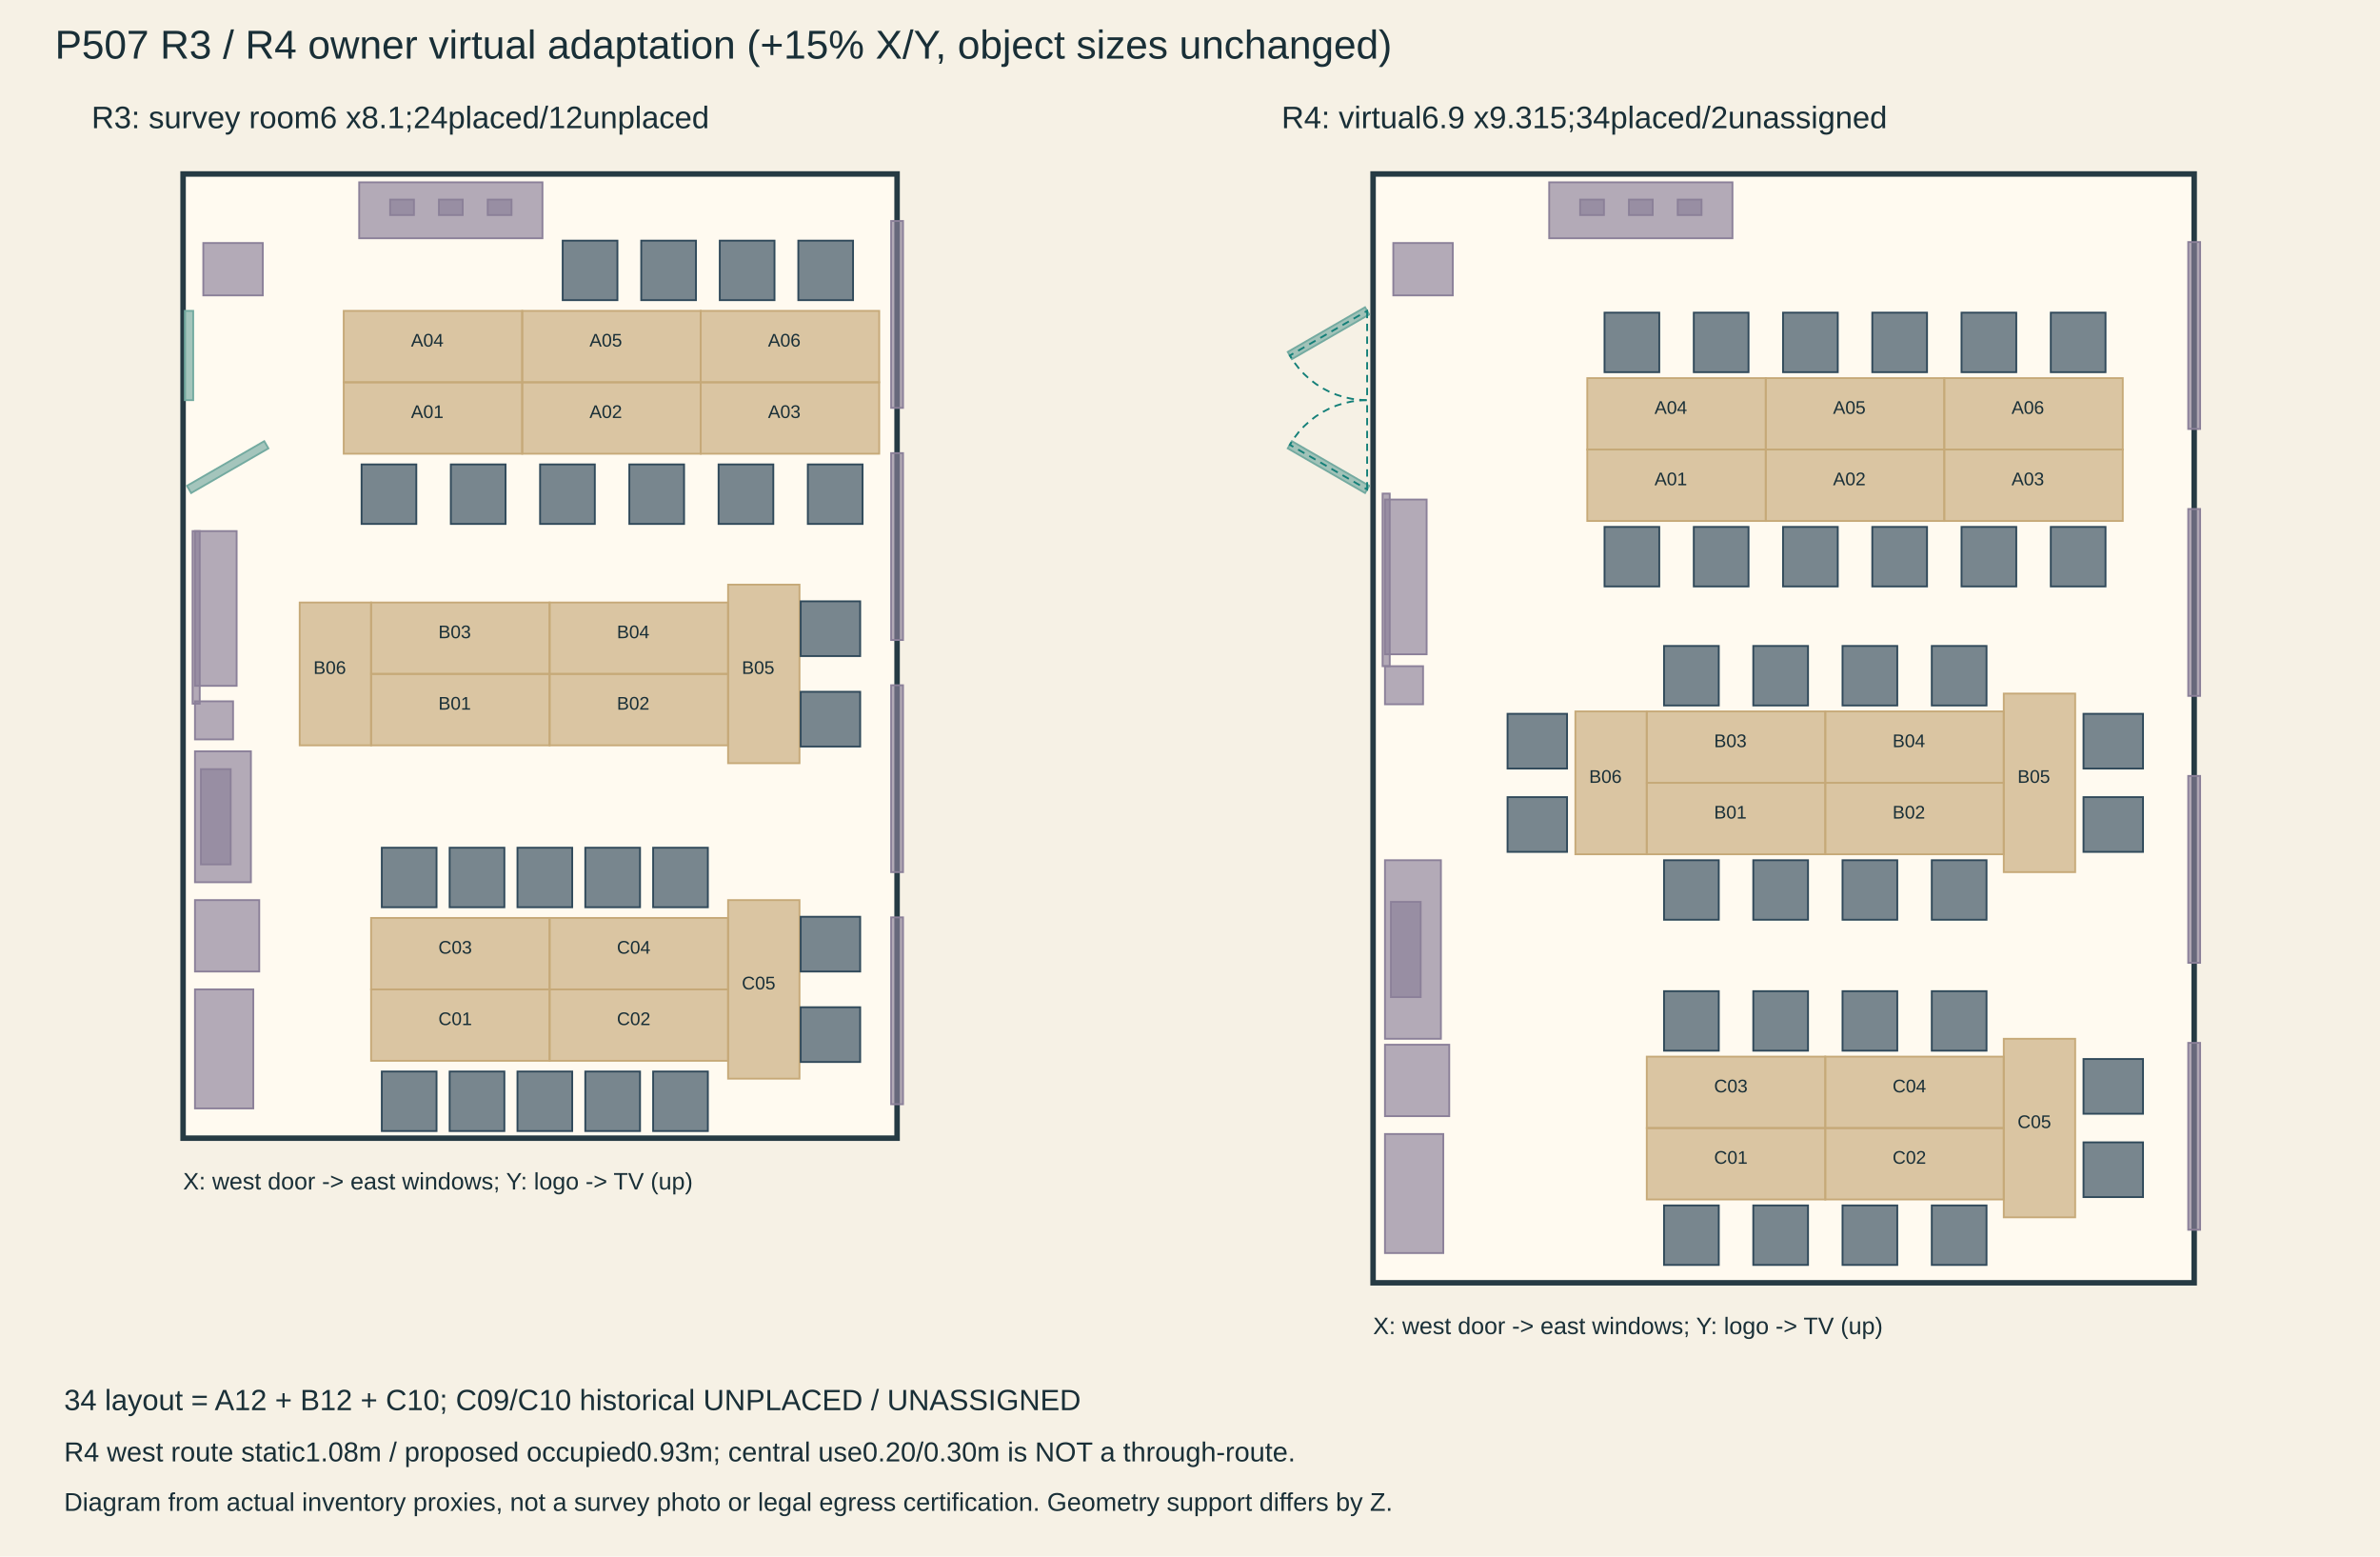
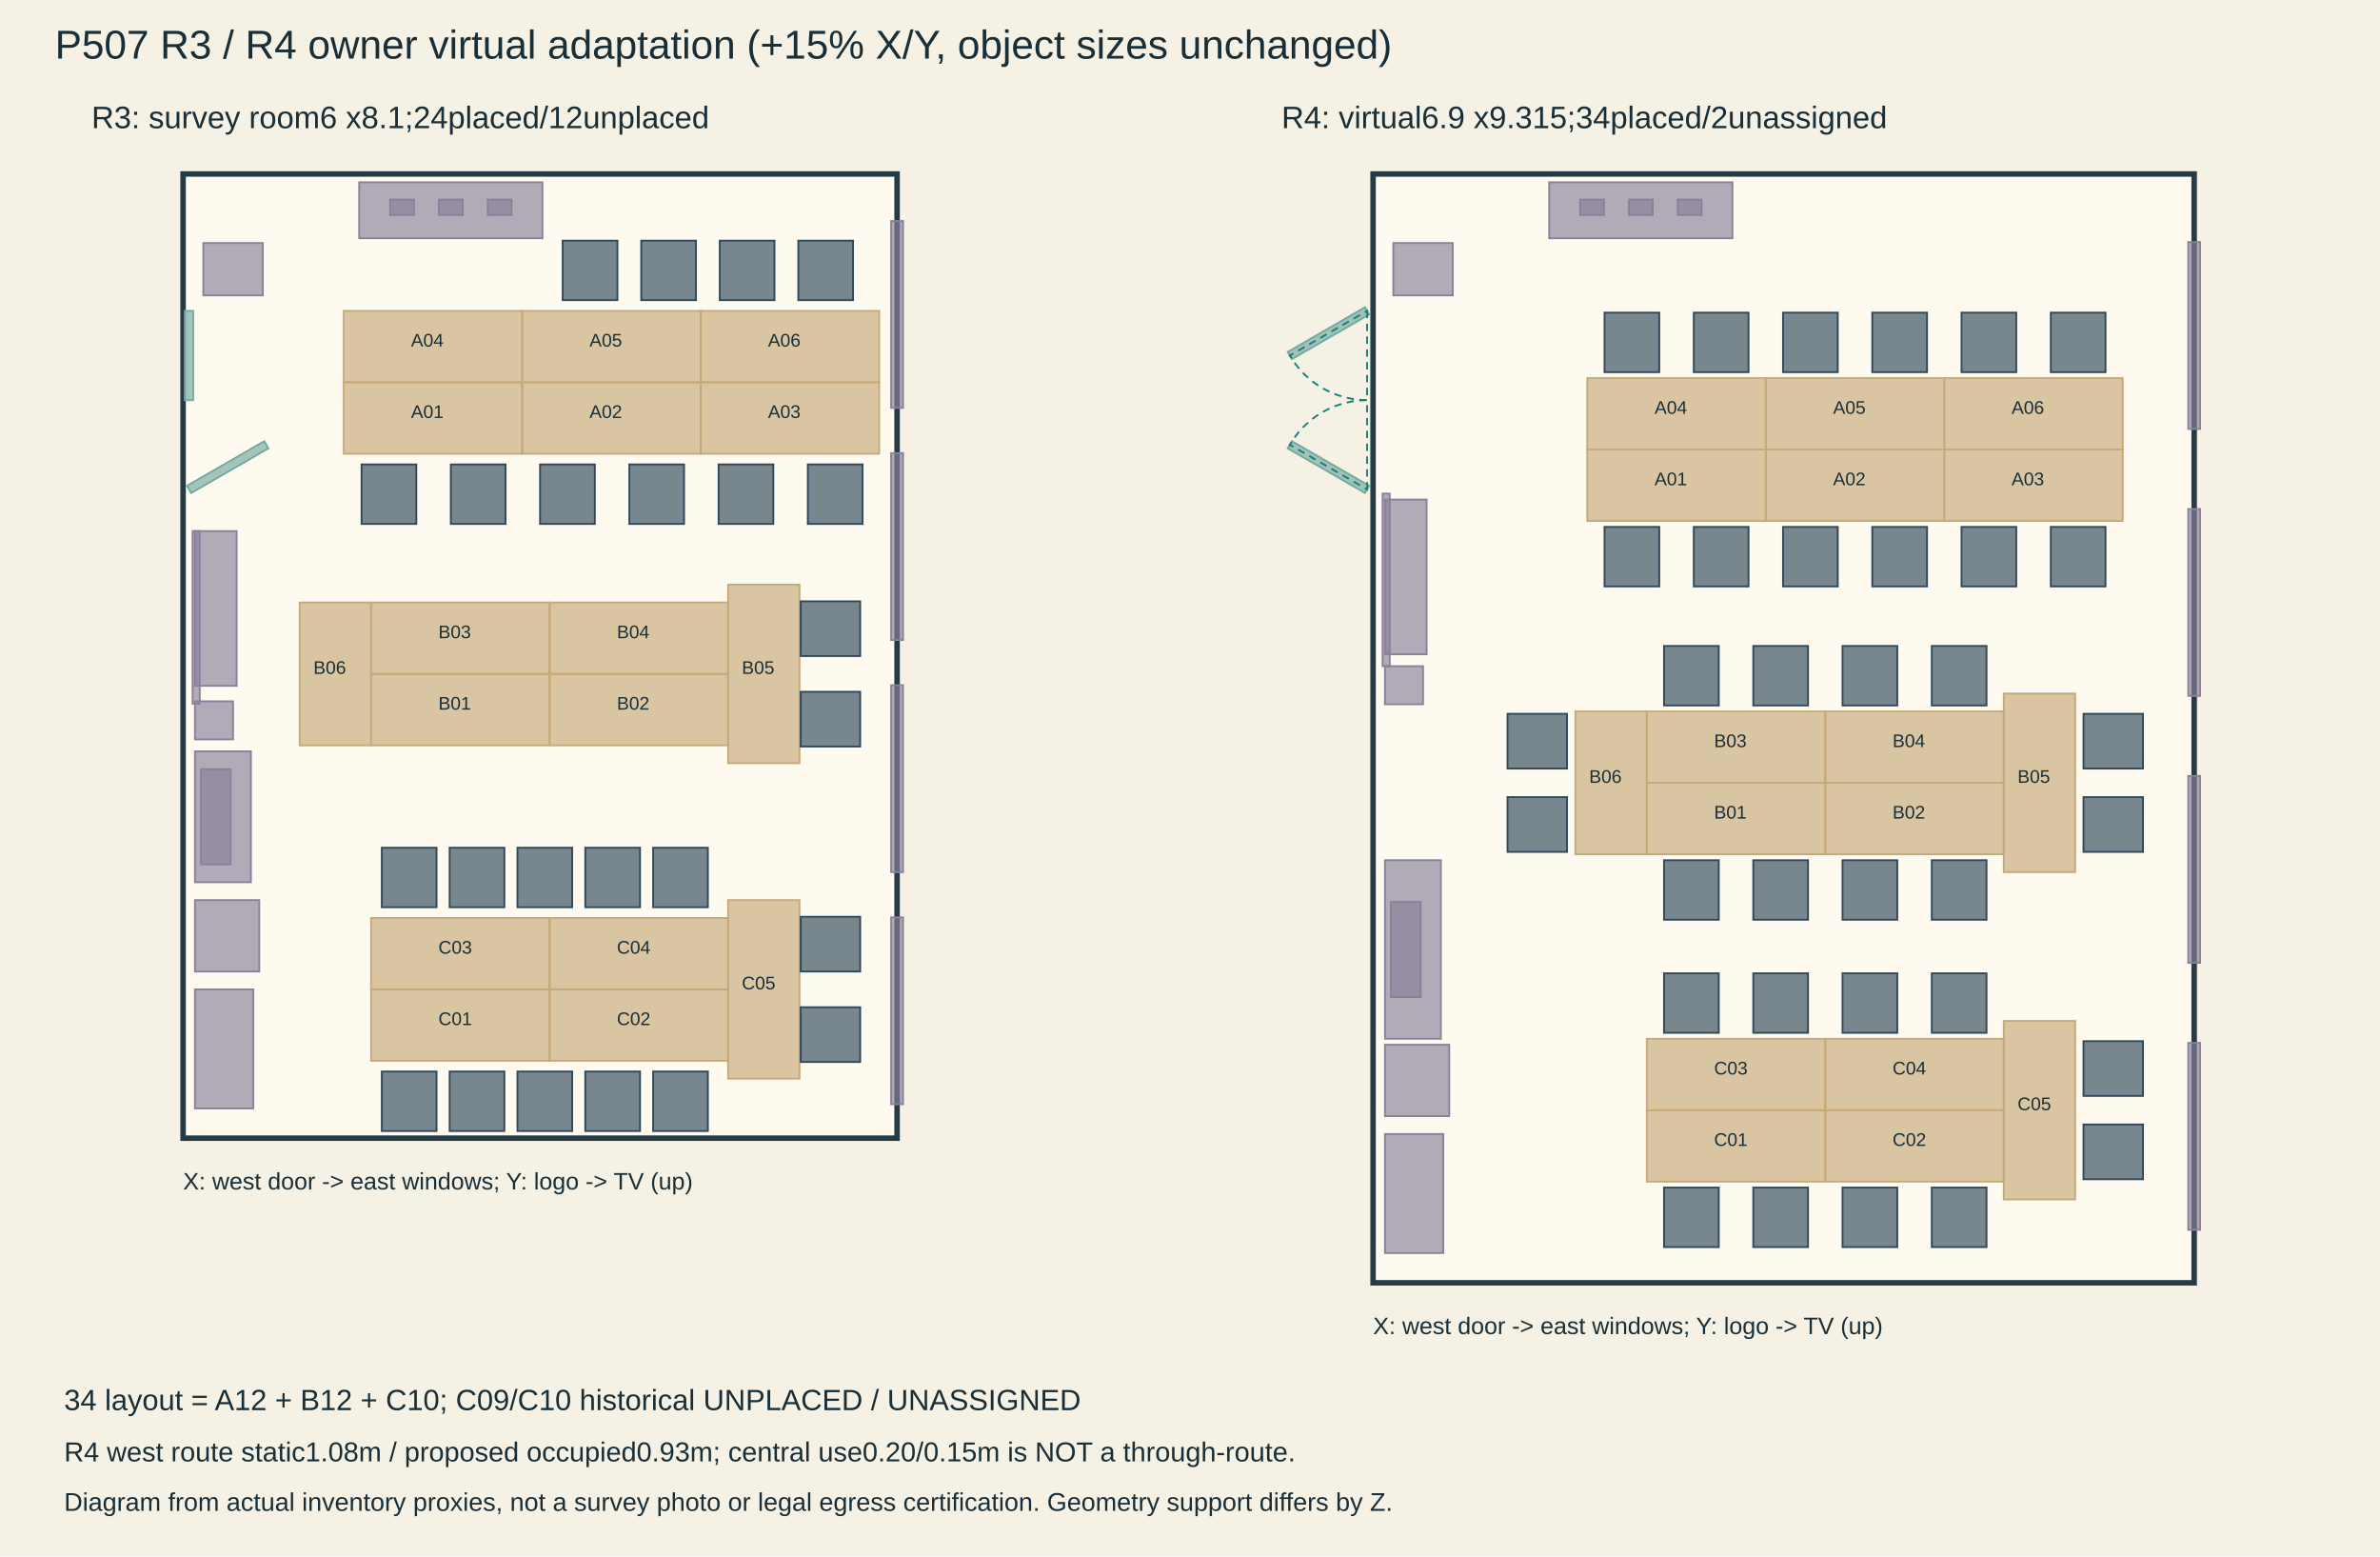
<svg xmlns="http://www.w3.org/2000/svg" width="1300" height="850" viewBox="0 0 1300 850">
  <rect width="1300" height="850" fill="#f6f1e5" />
  <g font-family="Arial" fill="#192f37">
    <text x="30" y="32" font-size="22">P507 R3 / R4 owner virtual adaptation (+15% X/Y, object sizes unchanged)</text>
    <text x="50" y="70" font-size="17">R3: survey room6 x8.1;24placed/12unplaced</text>
    <rect x="100" y="95" width="390" height="526.5" fill="#fffaf0" stroke="#263b44" stroke-width="3" />
    <polygon points="187.75,247.75 285.25,247.75 285.25,208.75 187.75,208.75" fill="#c6a978" fill-opacity=".65" stroke="#c6a978" />
    <text x="224.5" y="228.25" font-size="10">A01</text>
    <polygon points="285.25,247.75 382.75,247.75 382.75,208.75 285.25,208.75" fill="#c6a978" fill-opacity=".65" stroke="#c6a978" />
    <text x="322.0" y="228.25" font-size="10">A02</text>
    <polygon points="382.75,247.75 480.25,247.75 480.25,208.75 382.75,208.75" fill="#c6a978" fill-opacity=".65" stroke="#c6a978" />
    <text x="419.5" y="228.25" font-size="10">A03</text>
    <polygon points="187.75,208.75 285.25,208.75 285.25,169.75 187.75,169.75" fill="#c6a978" fill-opacity=".65" stroke="#c6a978" />
    <text x="224.5" y="189.25" font-size="10">A04</text>
    <polygon points="285.25,208.75 382.75,208.75 382.75,169.75 285.25,169.75" fill="#c6a978" fill-opacity=".65" stroke="#c6a978" />
    <text x="322.0" y="189.25" font-size="10">A05</text>
    <polygon points="382.75,208.75 480.25,208.75 480.25,169.75 382.75,169.75" fill="#c6a978" fill-opacity=".65" stroke="#c6a978" />
    <text x="419.5" y="189.25" font-size="10">A06</text>
    <polygon points="202.7,407.0 300.2,407.0 300.2,368 202.7,368" fill="#c6a978" fill-opacity=".65" stroke="#c6a978" />
    <text x="239.45" y="387.5" font-size="10">B01</text>
    <polygon points="300.2,407.0 397.7,407.0 397.7,368 300.2,368" fill="#c6a978" fill-opacity=".65" stroke="#c6a978" />
    <text x="336.95" y="387.5" font-size="10">B02</text>
    <polygon points="202.7,368 300.2,368 300.2,329.0 202.7,329.0" fill="#c6a978" fill-opacity=".65" stroke="#c6a978" />
    <text x="239.45" y="348.5" font-size="10">B03</text>
    <polygon points="300.2,368 397.7,368 397.7,329.0 300.2,329.0" fill="#c6a978" fill-opacity=".65" stroke="#c6a978" />
    <text x="336.95" y="348.5" font-size="10">B04</text>
    <polygon points="397.7,416.75 436.7,416.75 436.7,319.25 397.7,319.25" fill="#c6a978" fill-opacity=".65" stroke="#c6a978" />
    <text x="405.2" y="368" font-size="10">B05</text>
    <polygon points="163.7,407.0 202.7,407.0 202.7,329.0 163.7,329.0" fill="#c6a978" fill-opacity=".65" stroke="#c6a978" />
    <text x="171.2" y="368" font-size="10">B06</text>
    <polygon points="202.7,579.25 300.2,579.25 300.2,540.25 202.7,540.25" fill="#c6a978" fill-opacity=".65" stroke="#c6a978" />
    <text x="239.45" y="559.75" font-size="10">C01</text>
    <polygon points="300.2,579.25 397.7,579.25 397.7,540.25 300.2,540.25" fill="#c6a978" fill-opacity=".65" stroke="#c6a978" />
    <text x="336.95" y="559.75" font-size="10">C02</text>
    <polygon points="202.7,540.25 300.2,540.25 300.2,501.25 202.7,501.25" fill="#c6a978" fill-opacity=".65" stroke="#c6a978" />
    <text x="239.45" y="520.75" font-size="10">C03</text>
    <polygon points="300.2,540.25 397.7,540.25 397.7,501.25 300.2,501.25" fill="#c6a978" fill-opacity=".65" stroke="#c6a978" />
    <text x="336.95" y="520.75" font-size="10">C04</text>
    <polygon points="397.7,589.0 436.7,589.0 436.7,491.5 397.7,491.5" fill="#c6a978" fill-opacity=".65" stroke="#c6a978" />
    <text x="405.2" y="540.25" font-size="10">C05</text>
    <polygon points="106.5,605.25 138.35,605.25 138.35,540.25 106.5,540.25" fill="#8b8099" fill-opacity=".65" stroke="#8b8099" />
    <polygon points="106.5,530.5 141.6,530.5 141.6,491.5 106.5,491.5" fill="#8b8099" fill-opacity=".65" stroke="#8b8099" />
    <polygon points="106.5,481.75 137.05,481.75 137.05,410.25 106.5,410.25" fill="#8b8099" fill-opacity=".65" stroke="#8b8099" />
    <polygon points="106.5,403.75 127.3,403.75 127.3,382.95 106.5,382.95" fill="#8b8099" fill-opacity=".65" stroke="#8b8099" />
    <polygon points="106.5,374.5 129.25,374.5 129.25,290.0 106.5,290.0" fill="#8b8099" fill-opacity=".65" stroke="#8b8099" />
    <polygon points="105.2,384.25 109.1,384.25 109.1,290.0 105.2,290.0" fill="#8b8099" fill-opacity=".65" stroke="#8b8099" />
    <polygon points="109.75,472.0 126.0,472.0 126.0,420.0 109.75,420.0" fill="#8b8099" fill-opacity=".65" stroke="#8b8099" />
    <polygon points="213.1,117.425 226.1,117.425 226.1,108.975 213.1,108.975" fill="#8b8099" fill-opacity=".65" stroke="#8b8099" />
    <polygon points="239.75,117.425 252.75,117.425 252.75,108.975 239.75,108.975" fill="#8b8099" fill-opacity=".65" stroke="#8b8099" />
    <polygon points="266.4,117.425 279.4,117.425 279.4,108.975 266.4,108.975" fill="#8b8099" fill-opacity=".65" stroke="#8b8099" />
    <polygon points="197.5,286.1 227.4,286.1 227.4,253.6 197.5,253.6" fill="#30495a" fill-opacity=".65" stroke="#30495a" />
    <polygon points="246.25,286.1 276.15,286.1 276.15,253.6 246.25,253.6" fill="#30495a" fill-opacity=".65" stroke="#30495a" />
    <polygon points="295.0,286.1 324.9,286.1 324.9,253.6 295.0,253.6" fill="#30495a" fill-opacity=".65" stroke="#30495a" />
    <polygon points="343.75,286.1 373.65,286.1 373.65,253.6 343.75,253.6" fill="#30495a" fill-opacity=".65" stroke="#30495a" />
    <polygon points="392.5,286.1 422.4,286.1 422.4,253.6 392.5,253.6" fill="#30495a" fill-opacity=".65" stroke="#30495a" />
    <polygon points="441.25,286.1 471.15,286.1 471.15,253.6 441.25,253.6" fill="#30495a" fill-opacity=".65" stroke="#30495a" />
    <polygon points="337.25,131.4 307.35,131.4 307.35,163.9 337.25,163.9" fill="#30495a" fill-opacity=".65" stroke="#30495a" />
    <polygon points="380.15,131.4 350.25,131.4 350.25,163.9 380.15,163.9" fill="#30495a" fill-opacity=".65" stroke="#30495a" />
    <polygon points="423.05,131.4 393.15,131.4 393.15,163.9 423.05,163.9" fill="#30495a" fill-opacity=".65" stroke="#30495a" />
    <polygon points="465.95,131.4 436.05,131.4 436.05,163.9 465.95,163.9" fill="#30495a" fill-opacity=".65" stroke="#30495a" />
    <polygon points="469.85,407.65 469.85,377.75 437.35,377.75 437.35,407.65" fill="#30495a" fill-opacity=".65" stroke="#30495a" />
    <polygon points="469.85,358.25 469.85,328.35 437.35,328.35 437.35,358.25" fill="#30495a" fill-opacity=".65" stroke="#30495a" />
    <polygon points="208.55,617.6 238.45,617.6 238.45,585.1 208.55,585.1" fill="#30495a" fill-opacity=".65" stroke="#30495a" />
    <polygon points="245.6,617.6 275.5,617.6 275.5,585.1 245.6,585.1" fill="#30495a" fill-opacity=".65" stroke="#30495a" />
    <polygon points="282.65,617.6 312.55,617.6 312.55,585.1 282.65,585.1" fill="#30495a" fill-opacity=".65" stroke="#30495a" />
    <polygon points="319.7,617.6 349.6,617.6 349.6,585.1 319.7,585.1" fill="#30495a" fill-opacity=".65" stroke="#30495a" />
    <polygon points="356.75,617.6 386.65,617.6 386.65,585.1 356.75,585.1" fill="#30495a" fill-opacity=".65" stroke="#30495a" />
    <polygon points="238.45,462.9 208.55,462.9 208.55,495.4 238.45,495.4" fill="#30495a" fill-opacity=".65" stroke="#30495a" />
    <polygon points="275.5,462.9 245.6,462.9 245.6,495.4 275.5,495.4" fill="#30495a" fill-opacity=".65" stroke="#30495a" />
    <polygon points="312.55,462.9 282.65,462.9 282.65,495.4 312.55,495.4" fill="#30495a" fill-opacity=".65" stroke="#30495a" />
    <polygon points="349.6,462.9 319.7,462.9 319.7,495.4 349.6,495.4" fill="#30495a" fill-opacity=".65" stroke="#30495a" />
    <polygon points="386.65,462.9 356.75,462.9 356.75,495.4 386.65,495.4" fill="#30495a" fill-opacity=".65" stroke="#30495a" />
    <polygon points="469.85,579.9 469.85,550.0 437.35,550.0 437.35,579.9" fill="#30495a" fill-opacity=".65" stroke="#30495a" />
    <polygon points="469.85,530.5 469.85,500.6 437.35,500.6 437.35,530.5" fill="#30495a" fill-opacity=".65" stroke="#30495a" />
    <polygon points="196.2,130.1 296.3,130.1 296.3,99.55 196.2,99.55" fill="#8b8099" fill-opacity=".65" stroke="#8b8099" />
    <polygon points="143.55,161.3 143.55,132.7 111.05,132.7 111.05,161.3" fill="#8b8099" fill-opacity=".65" stroke="#8b8099" />
    <polygon points="102.112,265.28 104.388,269.22 146.606,244.845 144.331,240.905" fill="#73aaa0" fill-opacity=".65" stroke="#73aaa0" />
    <polygon points="100.975,218.5 105.525,218.5 105.525,169.75 100.975,169.75" fill="#73aaa0" fill-opacity=".65" stroke="#73aaa0" />
    <polygon points="486.75,602.975 493.25,602.975 493.25,500.925 486.75,500.925" fill="#8b8099" fill-opacity=".65" stroke="#8b8099" />
    <polygon points="486.75,476.225 493.25,476.225 493.25,374.175 486.75,374.175" fill="#8b8099" fill-opacity=".65" stroke="#8b8099" />
    <polygon points="486.75,349.475 493.25,349.475 493.25,247.425 486.75,247.425" fill="#8b8099" fill-opacity=".65" stroke="#8b8099" />
    <polygon points="486.75,222.725 493.25,222.725 493.25,120.675 486.75,120.675" fill="#8b8099" fill-opacity=".65" stroke="#8b8099" />
    <text x="100" y="649.5" font-size="13">X: west door -&gt; east windows; Y: logo -&gt; TV (up)</text>
    <text x="700" y="70" font-size="17">R4: virtual6.9 x9.315;34placed/2unassigned</text>
    <rect x="750" y="95" width="448.5" height="605.475" fill="#fffaf0" stroke="#263b44" stroke-width="3" />
    <polygon points="867.0,284.475 964.5,284.475 964.5,245.475 867.0,245.475" fill="#c6a978" fill-opacity=".65" stroke="#c6a978" />
    <text x="903.75" y="264.975" font-size="10">A01</text>
    <polygon points="964.5,284.475 1062.0,284.475 1062.0,245.475 964.5,245.475" fill="#c6a978" fill-opacity=".65" stroke="#c6a978" />
    <text x="1001.25" y="264.975" font-size="10">A02</text>
    <polygon points="1062.0,284.475 1159.5,284.475 1159.5,245.475 1062.0,245.475" fill="#c6a978" fill-opacity=".65" stroke="#c6a978" />
    <text x="1098.75" y="264.975" font-size="10">A03</text>
    <polygon points="867.0,245.475 964.5,245.475 964.5,206.475 867.0,206.475" fill="#c6a978" fill-opacity=".65" stroke="#c6a978" />
    <text x="903.75" y="225.975" font-size="10">A04</text>
    <polygon points="964.5,245.475 1062.0,245.475 1062.0,206.475 964.5,206.475" fill="#c6a978" fill-opacity=".65" stroke="#c6a978" />
    <text x="1001.25" y="225.975" font-size="10">A05</text>
    <polygon points="1062.0,245.475 1159.5,245.475 1159.5,206.475 1062.0,206.475" fill="#c6a978" fill-opacity=".65" stroke="#c6a978" />
    <text x="1098.75" y="225.975" font-size="10">A06</text>
    <polygon points="899.5,466.475 997.0,466.475 997.0,427.475 899.5,427.475" fill="#c6a978" fill-opacity=".65" stroke="#c6a978" />
    <text x="936.25" y="446.975" font-size="10">B01</text>
    <polygon points="997.0,466.475 1094.5,466.475 1094.5,427.475 997.0,427.475" fill="#c6a978" fill-opacity=".65" stroke="#c6a978" />
    <text x="1033.75" y="446.975" font-size="10">B02</text>
    <polygon points="899.5,427.475 997.0,427.475 997.0,388.475 899.5,388.475" fill="#c6a978" fill-opacity=".65" stroke="#c6a978" />
    <text x="936.25" y="407.975" font-size="10">B03</text>
    <polygon points="997.0,427.475 1094.5,427.475 1094.5,388.475 997.0,388.475" fill="#c6a978" fill-opacity=".65" stroke="#c6a978" />
    <text x="1033.75" y="407.975" font-size="10">B04</text>
    <polygon points="1094.5,476.225 1133.5,476.225 1133.5,378.725 1094.5,378.725" fill="#c6a978" fill-opacity=".65" stroke="#c6a978" />
    <text x="1102.0" y="427.475" font-size="10">B05</text>
    <polygon points="860.5,466.475 899.5,466.475 899.5,388.475 860.5,388.475" fill="#c6a978" fill-opacity=".65" stroke="#c6a978" />
    <text x="868.0" y="427.475" font-size="10">B06</text>
-     <polygon points="899.5,654.975 997.0,654.975 997.0,615.975 899.5,615.975" fill="#c6a978" fill-opacity=".65" stroke="#c6a978" />
-     <text x="936.25" y="635.475" font-size="10">C01</text>
-     <polygon points="997.0,654.975 1094.5,654.975 1094.5,615.975 997.0,615.975" fill="#c6a978" fill-opacity=".65" stroke="#c6a978" />
-     <text x="1033.75" y="635.475" font-size="10">C02</text>
-     <polygon points="899.5,615.975 997.0,615.975 997.0,576.975 899.5,576.975" fill="#c6a978" fill-opacity=".65" stroke="#c6a978" />
-     <text x="936.25" y="596.475" font-size="10">C03</text>
-     <polygon points="997.0,615.975 1094.5,615.975 1094.5,576.975 997.0,576.975" fill="#c6a978" fill-opacity=".65" stroke="#c6a978" />
-     <text x="1033.75" y="596.475" font-size="10">C04</text>
-     <polygon points="1094.5,664.725 1133.5,664.725 1133.5,567.225 1094.5,567.225" fill="#c6a978" fill-opacity=".65" stroke="#c6a978" />
-     <text x="1102.0" y="615.975" font-size="10">C05</text>
+     <polygon points="899.5,645.225 997.0,645.225 997.0,606.225 899.5,606.225" fill="#c6a978" fill-opacity=".65" stroke="#c6a978" />
+     <text x="936.25" y="625.725" font-size="10">C01</text>
+     <polygon points="997.0,645.225 1094.5,645.225 1094.5,606.225 997.0,606.225" fill="#c6a978" fill-opacity=".65" stroke="#c6a978" />
+     <text x="1033.75" y="625.725" font-size="10">C02</text>
+     <polygon points="899.5,606.225 997.0,606.225 997.0,567.225 899.5,567.225" fill="#c6a978" fill-opacity=".65" stroke="#c6a978" />
+     <text x="936.25" y="586.725" font-size="10">C03</text>
+     <polygon points="997.0,606.225 1094.5,606.225 1094.5,567.225 997.0,567.225" fill="#c6a978" fill-opacity=".65" stroke="#c6a978" />
+     <text x="1033.75" y="586.725" font-size="10">C04</text>
+     <polygon points="1094.5,654.975 1133.5,654.975 1133.5,557.475 1094.5,557.475" fill="#c6a978" fill-opacity=".65" stroke="#c6a978" />
+     <text x="1102.0" y="606.225" font-size="10">C05</text>
    <polygon points="756.5,684.225 788.35,684.225 788.35,619.225 756.5,619.225" fill="#8b8099" fill-opacity=".65" stroke="#8b8099" />
    <polygon points="756.5,609.475 791.6,609.475 791.6,570.475 756.5,570.475" fill="#8b8099" fill-opacity=".65" stroke="#8b8099" />
    <polygon points="756.5,567.225 787.05,567.225 787.05,469.725 756.5,469.725" fill="#8b8099" fill-opacity=".65" stroke="#8b8099" />
    <polygon points="756.5,384.575 777.3,384.575 777.3,363.775 756.5,363.775" fill="#8b8099" fill-opacity=".65" stroke="#8b8099" />
    <polygon points="756.5,357.275 779.25,357.275 779.25,272.775 756.5,272.775" fill="#8b8099" fill-opacity=".65" stroke="#8b8099" />
    <polygon points="755.2,363.775 759.1,363.775 759.1,269.525 755.2,269.525" fill="#8b8099" fill-opacity=".65" stroke="#8b8099" />
    <polygon points="759.75,544.475 776.0,544.475 776.0,492.475 759.75,492.475" fill="#8b8099" fill-opacity=".65" stroke="#8b8099" />
    <polygon points="863.1,117.425 876.1,117.425 876.1,108.975 863.1,108.975" fill="#8b8099" fill-opacity=".65" stroke="#8b8099" />
    <polygon points="889.75,117.425 902.75,117.425 902.75,108.975 889.75,108.975" fill="#8b8099" fill-opacity=".65" stroke="#8b8099" />
    <polygon points="916.4,117.425 929.4,117.425 929.4,108.975 916.4,108.975" fill="#8b8099" fill-opacity=".65" stroke="#8b8099" />
    <polygon points="876.425,320.225 906.325,320.225 906.325,287.725 876.425,287.725" fill="#30495a" fill-opacity=".65" stroke="#30495a" />
    <polygon points="925.175,320.225 955.075,320.225 955.075,287.725 925.175,287.725" fill="#30495a" fill-opacity=".65" stroke="#30495a" />
    <polygon points="973.925,320.225 1003.825,320.225 1003.825,287.725 973.925,287.725" fill="#30495a" fill-opacity=".65" stroke="#30495a" />
    <polygon points="1022.675,320.225 1052.575,320.225 1052.575,287.725 1022.675,287.725" fill="#30495a" fill-opacity=".65" stroke="#30495a" />
    <polygon points="1071.425,320.225 1101.325,320.225 1101.325,287.725 1071.425,287.725" fill="#30495a" fill-opacity=".65" stroke="#30495a" />
    <polygon points="1120.175,320.225 1150.075,320.225 1150.075,287.725 1120.175,287.725" fill="#30495a" fill-opacity=".65" stroke="#30495a" />
    <polygon points="906.325,170.725 876.425,170.725 876.425,203.225 906.325,203.225" fill="#30495a" fill-opacity=".65" stroke="#30495a" />
    <polygon points="955.075,170.725 925.175,170.725 925.175,203.225 955.075,203.225" fill="#30495a" fill-opacity=".65" stroke="#30495a" />
    <polygon points="1003.825,170.725 973.925,170.725 973.925,203.225 1003.825,203.225" fill="#30495a" fill-opacity=".65" stroke="#30495a" />
    <polygon points="1052.575,170.725 1022.675,170.725 1022.675,203.225 1052.575,203.225" fill="#30495a" fill-opacity=".65" stroke="#30495a" />
    <polygon points="1101.325,170.725 1071.425,170.725 1071.425,203.225 1101.325,203.225" fill="#30495a" fill-opacity=".65" stroke="#30495a" />
    <polygon points="1150.075,170.725 1120.175,170.725 1120.175,203.225 1150.075,203.225" fill="#30495a" fill-opacity=".65" stroke="#30495a" />
    <polygon points="908.925,502.225 938.825,502.225 938.825,469.725 908.925,469.725" fill="#30495a" fill-opacity=".65" stroke="#30495a" />
    <polygon points="957.675,502.225 987.575,502.225 987.575,469.725 957.675,469.725" fill="#30495a" fill-opacity=".65" stroke="#30495a" />
    <polygon points="1006.425,502.225 1036.325,502.225 1036.325,469.725 1006.425,469.725" fill="#30495a" fill-opacity=".65" stroke="#30495a" />
    <polygon points="1055.175,502.225 1085.075,502.225 1085.075,469.725 1055.175,469.725" fill="#30495a" fill-opacity=".65" stroke="#30495a" />
    <polygon points="938.825,352.725 908.925,352.725 908.925,385.225 938.825,385.225" fill="#30495a" fill-opacity=".65" stroke="#30495a" />
    <polygon points="987.575,352.725 957.675,352.725 957.675,385.225 987.575,385.225" fill="#30495a" fill-opacity=".65" stroke="#30495a" />
    <polygon points="1036.325,352.725 1006.425,352.725 1006.425,385.225 1036.325,385.225" fill="#30495a" fill-opacity=".65" stroke="#30495a" />
    <polygon points="1085.075,352.725 1055.175,352.725 1055.175,385.225 1085.075,385.225" fill="#30495a" fill-opacity=".65" stroke="#30495a" />
    <polygon points="1170.55,465.175 1170.55,435.275 1138.05,435.275 1138.05,465.175" fill="#30495a" fill-opacity=".65" stroke="#30495a" />
    <polygon points="1170.55,419.675 1170.55,389.775 1138.05,389.775 1138.05,419.675" fill="#30495a" fill-opacity=".65" stroke="#30495a" />
    <polygon points="823.45,435.275 823.45,465.175 855.95,465.175 855.95,435.275" fill="#30495a" fill-opacity=".65" stroke="#30495a" />
    <polygon points="823.45,389.775 823.45,419.675 855.95,419.675 855.95,389.775" fill="#30495a" fill-opacity=".65" stroke="#30495a" />
-     <polygon points="908.925,690.725 938.825,690.725 938.825,658.225 908.925,658.225" fill="#30495a" fill-opacity=".65" stroke="#30495a" />
-     <polygon points="957.675,690.725 987.575,690.725 987.575,658.225 957.675,658.225" fill="#30495a" fill-opacity=".65" stroke="#30495a" />
-     <polygon points="1006.425,690.725 1036.325,690.725 1036.325,658.225 1006.425,658.225" fill="#30495a" fill-opacity=".65" stroke="#30495a" />
-     <polygon points="1055.175,690.725 1085.075,690.725 1085.075,658.225 1055.175,658.225" fill="#30495a" fill-opacity=".65" stroke="#30495a" />
-     <polygon points="938.825,541.225 908.925,541.225 908.925,573.725 938.825,573.725" fill="#30495a" fill-opacity=".65" stroke="#30495a" />
-     <polygon points="987.575,541.225 957.675,541.225 957.675,573.725 987.575,573.725" fill="#30495a" fill-opacity=".65" stroke="#30495a" />
-     <polygon points="1036.325,541.225 1006.425,541.225 1006.425,573.725 1036.325,573.725" fill="#30495a" fill-opacity=".65" stroke="#30495a" />
-     <polygon points="1085.075,541.225 1055.175,541.225 1055.175,573.725 1085.075,573.725" fill="#30495a" fill-opacity=".65" stroke="#30495a" />
-     <polygon points="1170.55,653.675 1170.55,623.775 1138.05,623.775 1138.05,653.675" fill="#30495a" fill-opacity=".65" stroke="#30495a" />
-     <polygon points="1170.55,608.175 1170.55,578.275 1138.05,578.275 1138.05,608.175" fill="#30495a" fill-opacity=".65" stroke="#30495a" />
+     <polygon points="908.925,680.975 938.825,680.975 938.825,648.475 908.925,648.475" fill="#30495a" fill-opacity=".65" stroke="#30495a" />
+     <polygon points="957.675,680.975 987.575,680.975 987.575,648.475 957.675,648.475" fill="#30495a" fill-opacity=".65" stroke="#30495a" />
+     <polygon points="1006.425,680.975 1036.325,680.975 1036.325,648.475 1006.425,648.475" fill="#30495a" fill-opacity=".65" stroke="#30495a" />
+     <polygon points="1055.175,680.975 1085.075,680.975 1085.075,648.475 1055.175,648.475" fill="#30495a" fill-opacity=".65" stroke="#30495a" />
+     <polygon points="938.825,531.475 908.925,531.475 908.925,563.975 938.825,563.975" fill="#30495a" fill-opacity=".65" stroke="#30495a" />
+     <polygon points="987.575,531.475 957.675,531.475 957.675,563.975 987.575,563.975" fill="#30495a" fill-opacity=".65" stroke="#30495a" />
+     <polygon points="1036.325,531.475 1006.425,531.475 1006.425,563.975 1036.325,563.975" fill="#30495a" fill-opacity=".65" stroke="#30495a" />
+     <polygon points="1085.075,531.475 1055.175,531.475 1055.175,563.975 1085.075,563.975" fill="#30495a" fill-opacity=".65" stroke="#30495a" />
+     <polygon points="1170.55,643.925 1170.55,614.025 1138.05,614.025 1138.05,643.925" fill="#30495a" fill-opacity=".65" stroke="#30495a" />
+     <polygon points="1170.55,598.425 1170.55,568.525 1138.05,568.525 1138.05,598.425" fill="#30495a" fill-opacity=".65" stroke="#30495a" />
    <polygon points="846.2,130.1 946.3,130.1 946.3,99.55 846.2,99.55" fill="#8b8099" fill-opacity=".65" stroke="#8b8099" />
    <polygon points="793.55,161.3 793.55,132.7 761.05,132.7 761.05,161.3" fill="#8b8099" fill-opacity=".65" stroke="#8b8099" />
    <polygon points="745.612,269.22 747.888,265.28 705.669,240.905 703.394,244.845" fill="#73aaa0" fill-opacity=".65" stroke="#73aaa0" />
    <polygon points="703.394,192.155 705.669,196.095 747.888,171.72 745.612,167.78" fill="#73aaa0" fill-opacity=".65" stroke="#73aaa0" />
    <polygon points="1195.25,671.518 1201.75,671.518 1201.75,569.467 1195.25,569.467" fill="#8b8099" fill-opacity=".65" stroke="#8b8099" />
    <polygon points="1195.25,525.755 1201.75,525.755 1201.75,423.705 1195.25,423.705" fill="#8b8099" fill-opacity=".65" stroke="#8b8099" />
    <polygon points="1195.25,379.993 1201.75,379.993 1201.75,277.942 1195.25,277.942" fill="#8b8099" fill-opacity=".65" stroke="#8b8099" />
    <polygon points="1195.25,234.23 1201.75,234.23 1201.75,132.18 1195.25,132.18" fill="#8b8099" fill-opacity=".65" stroke="#8b8099" />
    <polygon points="746.75,267.25 746.75,218.5 742.501,218.686 738.285,219.241 734.133,220.161 730.077,221.44 726.147,223.067 722.375,225.031 718.788,227.316 715.414,229.905 712.279,232.779 709.405,235.914 706.816,239.288 704.531,242.875" fill="none" stroke="#137f78" stroke-dasharray="4 3" />
    <polygon points="746.75,169.75 746.75,218.5 742.501,218.314 738.285,217.759 734.133,216.839 730.077,215.56 726.147,213.933 722.375,211.969 718.788,209.684 715.414,207.095 712.279,204.221 709.405,201.086 706.816,197.712 704.531,194.125" fill="none" stroke="#137f78" stroke-dasharray="4 3" />
    <text x="750" y="728.475" font-size="13">X: west door -&gt; east windows; Y: logo -&gt; TV (up)</text>
    <text x="35" y="770" font-size="16">34 layout = A12 + B12 + C10; C09/C10 historical UNPLACED / UNASSIGNED</text>
-     <text x="35" y="798" font-size="15">R4 west route static1.08m / proposed occupied0.93m; central use0.20/0.30m is NOT a through-route.</text>
+     <text x="35" y="798" font-size="15">R4 west route static1.08m / proposed occupied0.93m; central use0.20/0.15m is NOT a through-route.</text>
    <text x="35" y="825" font-size="14">Diagram from actual inventory proxies, not a survey photo or legal egress certification. Geometry support differs by Z.</text>
  </g>
</svg>
